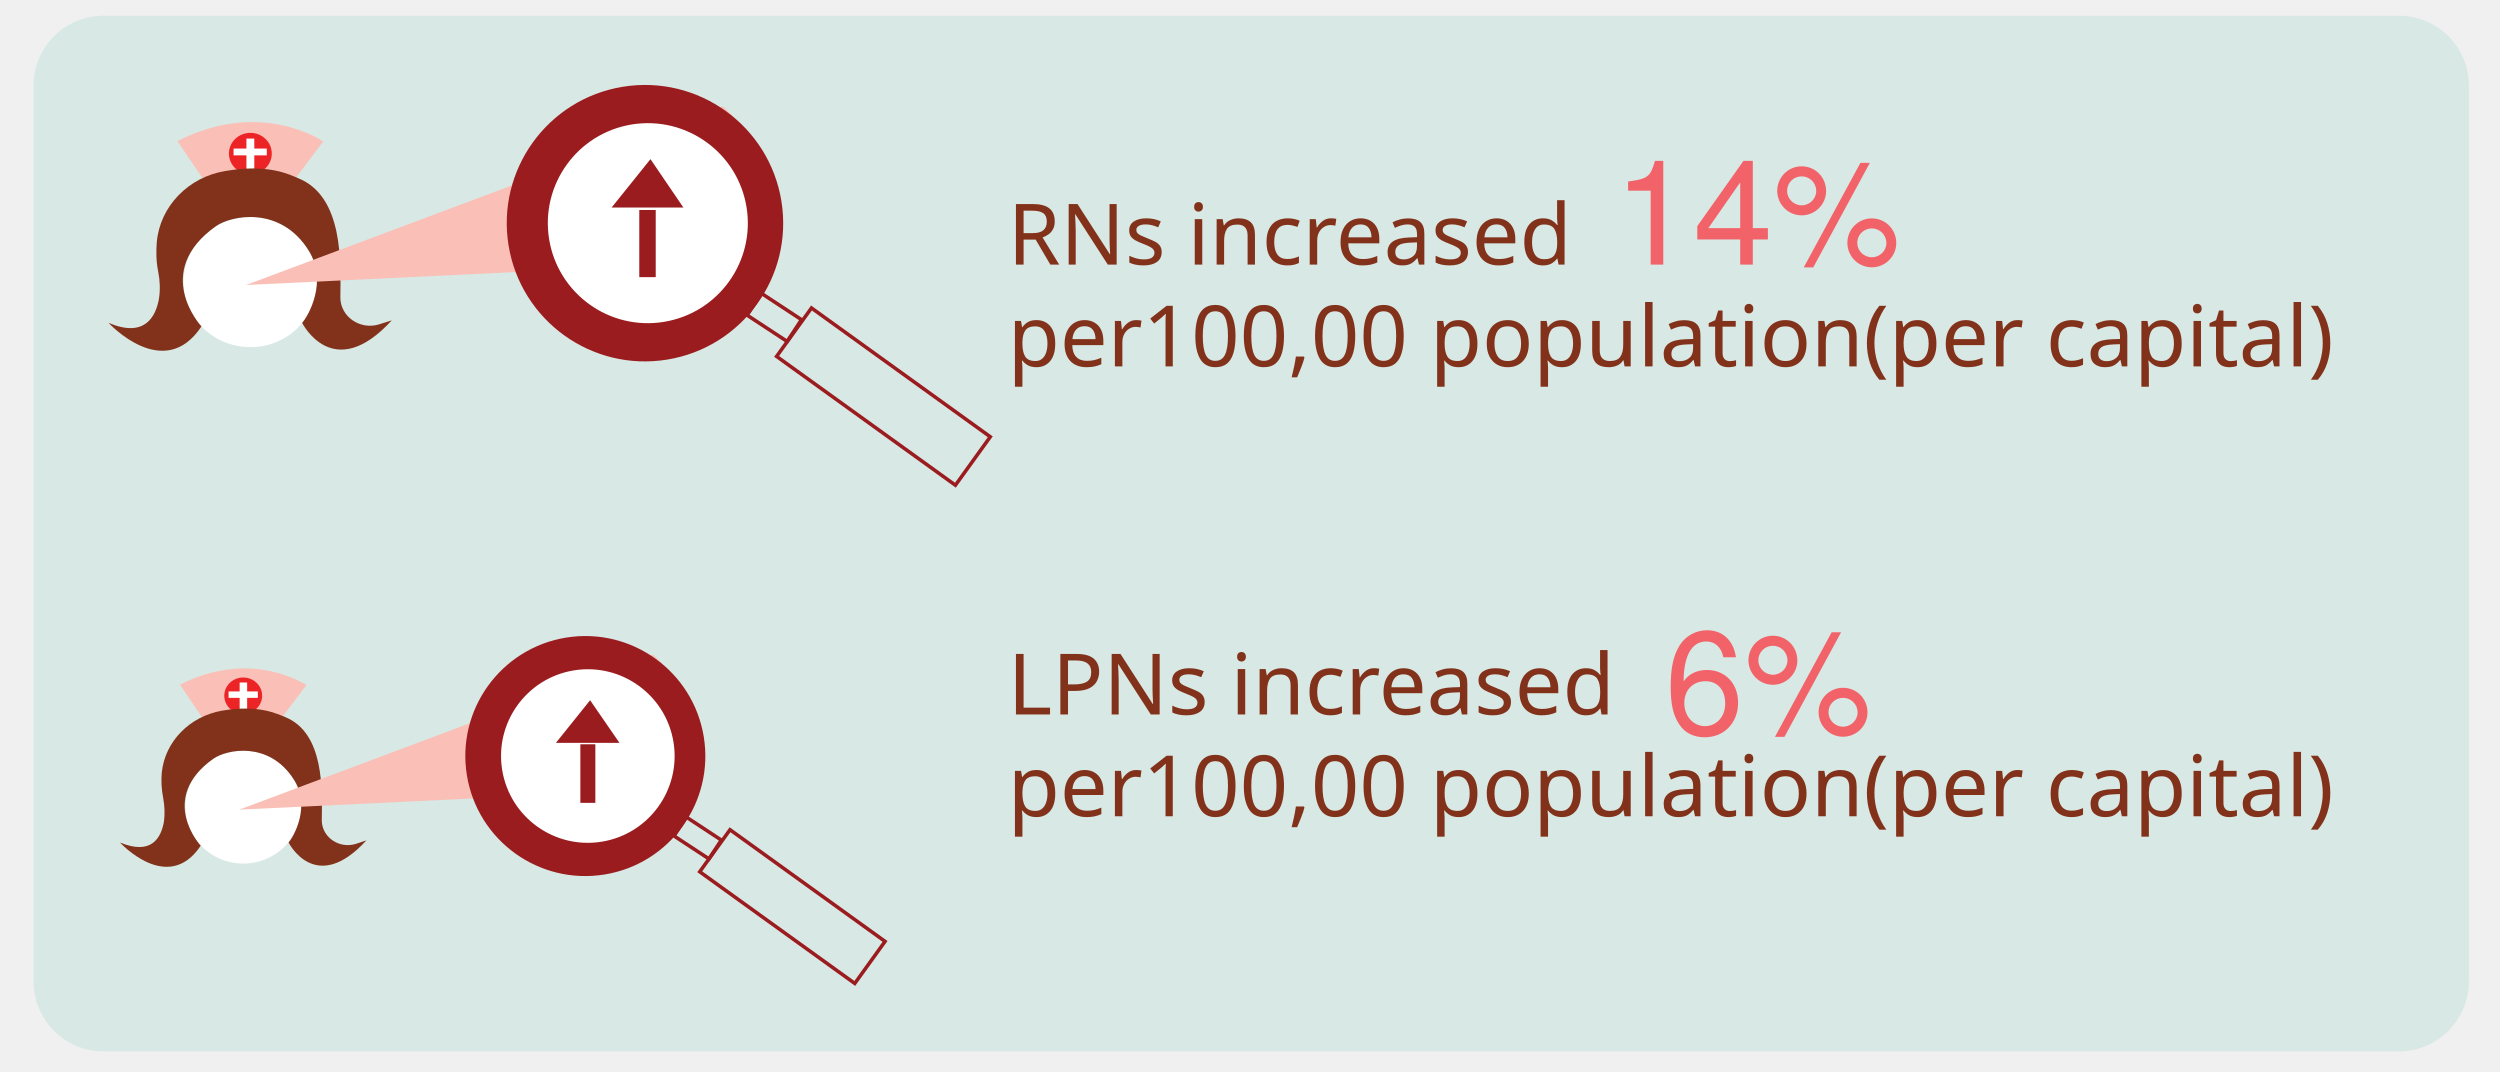
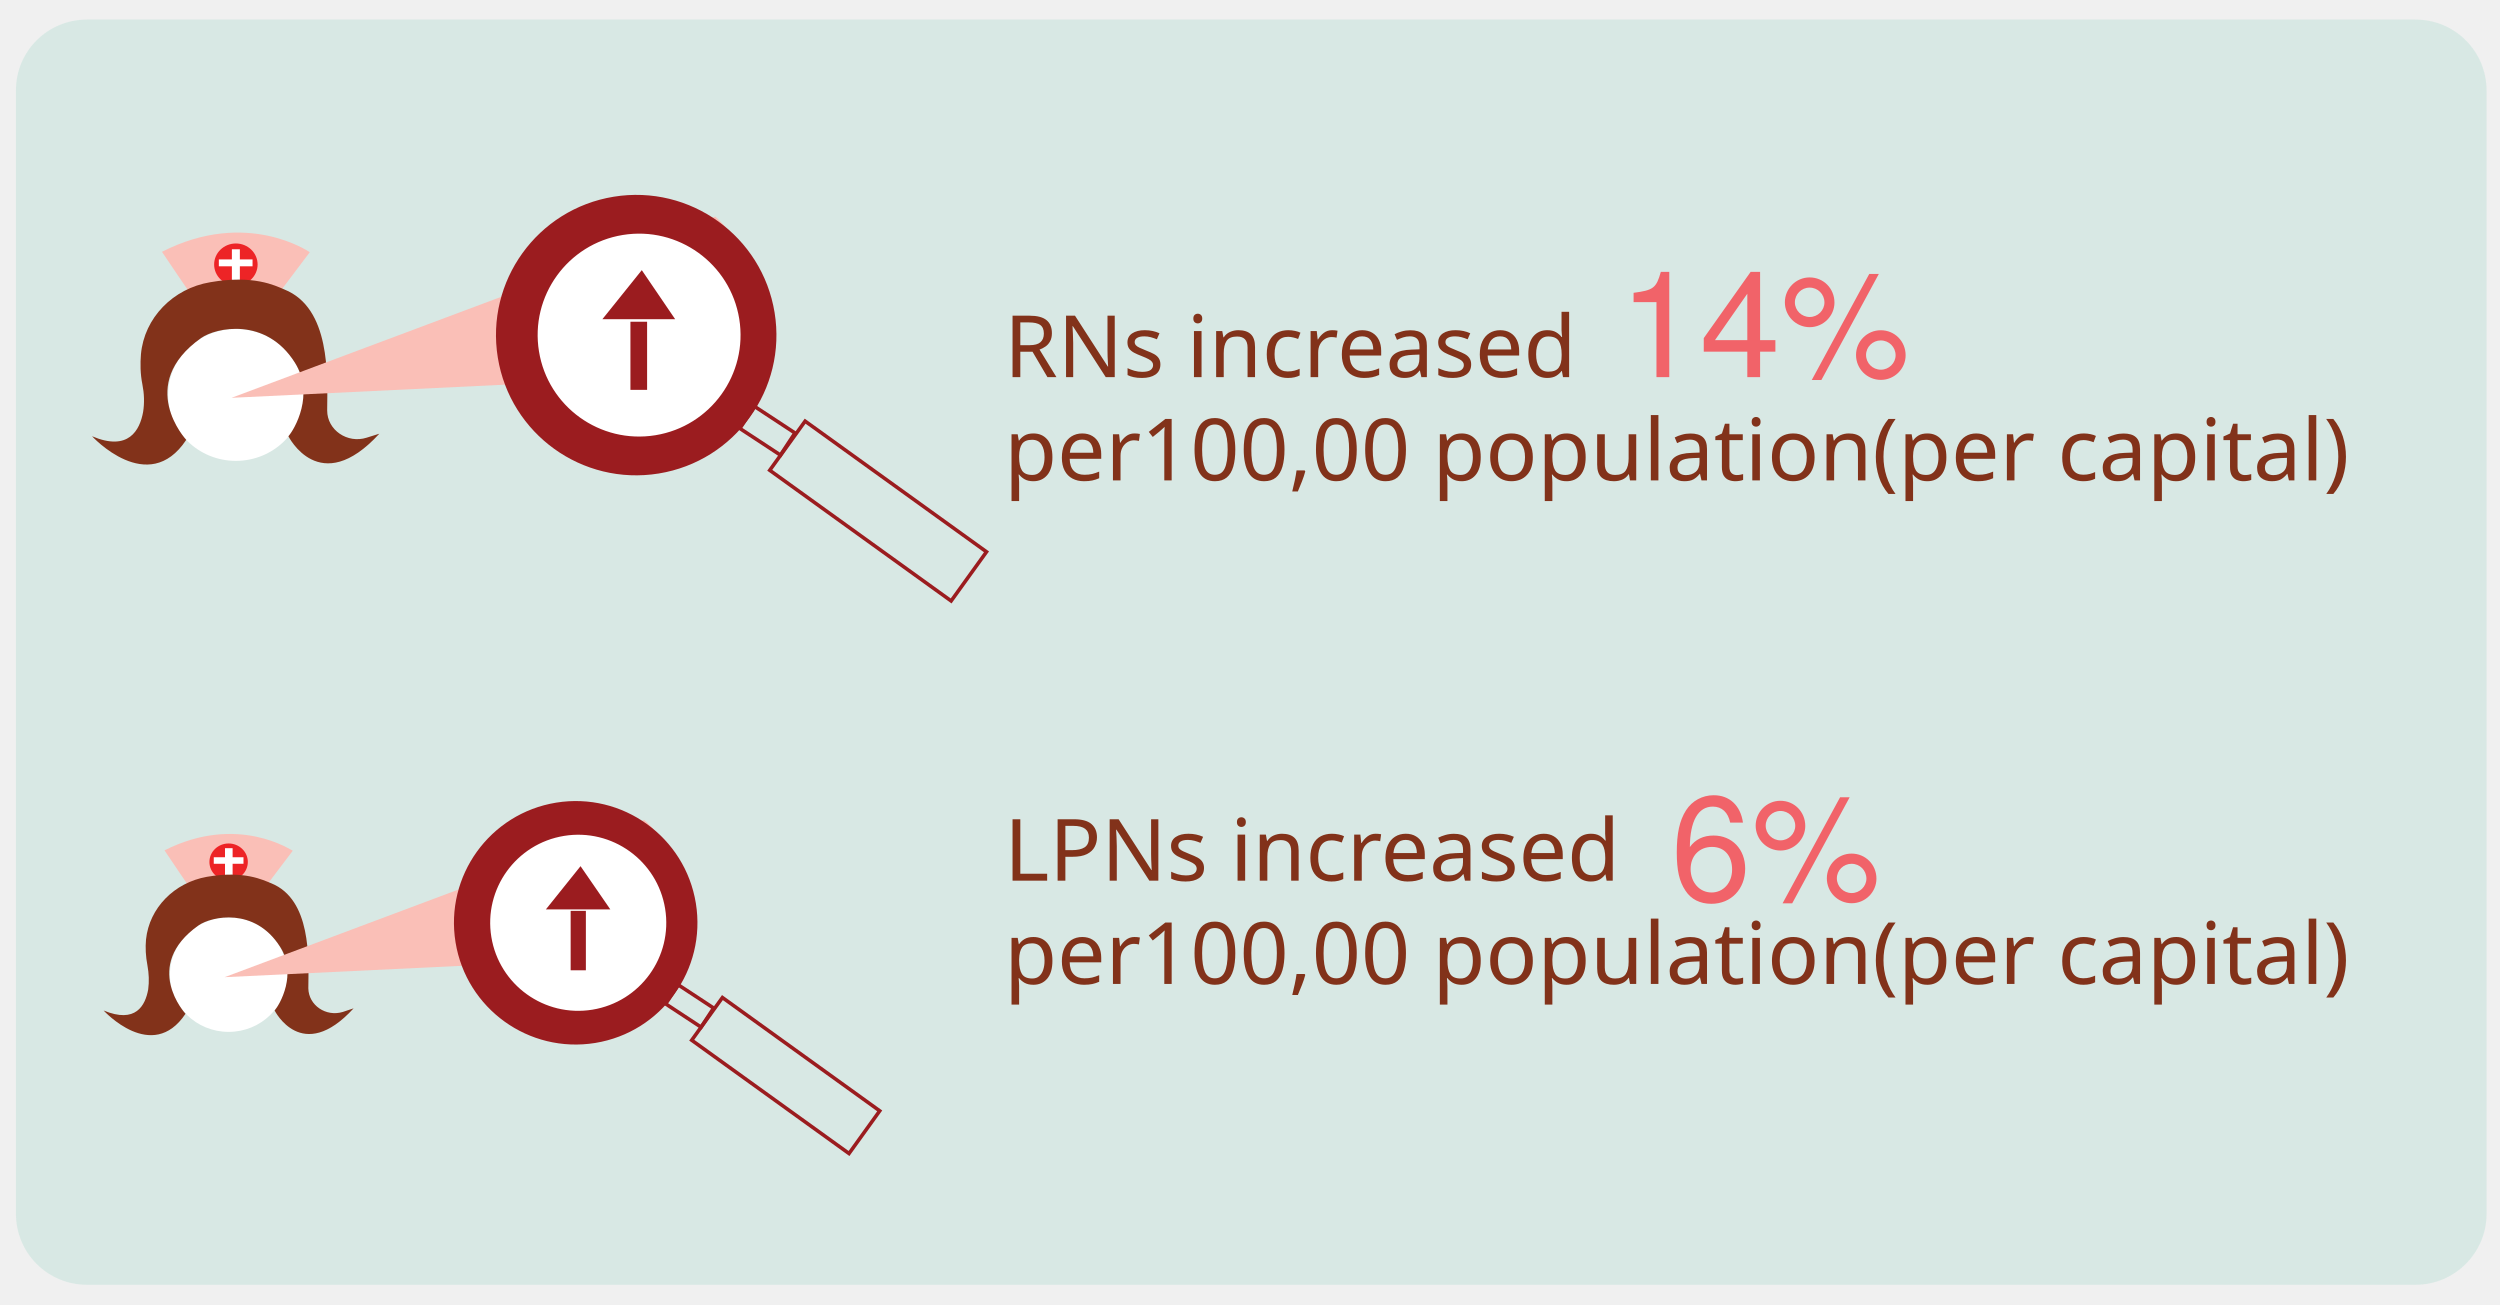
- <svg xmlns="http://www.w3.org/2000/svg" version="1.1" id="rns" x="0px" y="0px" viewBox="0 0 700 300" enable-background="new 0 0 700 300" xml:space="preserve">
-   <path fill="none" stroke="#000000" stroke-miterlimit="10" d="M54.4,62.1C54.4,62.1,54.4,62.1,54.4,62.1" />
-   <path opacity="0.35" fill="#ADDBCF" d="M671.7,294.4H29c-10.9,0-19.6-8.8-19.6-19.6V24.1C9.3,13.2,18.1,4.4,29,4.4h642.7  c10.9,0,19.6,8.8,19.6,19.6v250.7C691.3,285.6,682.5,294.4,671.7,294.4z" />
+ <svg xmlns="http://www.w3.org/2000/svg" version="1.1" id="rns" x="0px" y="0px" viewBox="0 0 690 360" enable-background="new 0 0 690 360" xml:space="preserve">
+   <path fill="none" stroke="#000000" stroke-miterlimit="10" d="M49.4,92.1C49.4,92.1,49.4,92.1,49.4,92.1" />
+   <path opacity="0.35" fill="#ADDBCF" d="M666.7,354.6H24c-10.9,0-19.6-8.8-19.6-19.6V25.1C4.3,14.2,13.1,5.4,24,5.4h642.7  c10.9,0,19.6,8.8,19.6,19.6V335C686.3,345.8,677.5,354.6,666.7,354.6z" />
  <g>
    <g>
      <g>
-         <path fill="#FABFB7" d="M49.7,39.5c0,0,9.3,13.8,9.7,14.3c0.4,0.5,9.4-7,20.4,0l10.7-14.2C90.4,39.6,73.2,27.5,49.7,39.5z" />
-         <ellipse fill="#ED2426" stroke="#ED2426" stroke-miterlimit="10" cx="70.1" cy="43" rx="5.5" ry="5.3" />
+         <path fill="#FABFB7" d="M44.7,69.5c0,0,9.3,13.8,9.7,14.3c0.4,0.5,9.4-7,20.4,0l10.7-14.2C85.4,69.6,68.2,57.5,44.7,69.5z" />
+         <ellipse fill="#ED2426" stroke="#ED2426" stroke-miterlimit="10" cx="65.1" cy="73" rx="5.5" ry="5.3" />
        <g>
-           <rect x="65.9" y="42.1" fill="#FFFFFF" stroke="#FFFFFF" stroke-miterlimit="10" width="8.3" height="0.9" />
-           <rect x="69.5" y="39.3" fill="#FFFFFF" stroke="#FFFFFF" stroke-miterlimit="10" width="1.2" height="7.5" />
+           <rect x="60.9" y="72.1" fill="#FFFFFF" stroke="#FFFFFF" stroke-miterlimit="10" width="8.3" height="0.9" />
+           <rect x="64.5" y="69.3" fill="#FFFFFF" stroke="#FFFFFF" stroke-miterlimit="10" width="1.2" height="7.5" />
        </g>
      </g>
-       <ellipse fill="#FFFFFF" cx="70.1" cy="79" rx="18.7" ry="18.2" />
-       <path fill="#82321A" d="M43.9,67.8c-0.2,2.5-0.2,5.3,0.4,8.3c0.5,2.5,0.6,5.1,0.2,7.6c-0.9,5-4,11-14.1,6.7c0,0,15.5,16.9,26,1    c0,0-14.1-15.2,4.1-28.1c4.1-2.9,17.9-5.9,25.9,6.8c5.5,8.7-0.1,18.4-1.8,20.3c0,0,8.6,17.3,25.1-0.7l-3.5,1.1    c-5.3,1.7-10.9-2.1-10.9-7.5c0,0,0-0.1,0-0.1c0.1-9.6,0.9-28.2-11.8-33.3c-2.6-1.1-8.5-4.1-20.5-2C52.8,49.6,44.8,57.7,43.9,67.8z    " />
+       <ellipse fill="#FFFFFF" cx="65.1" cy="109" rx="18.7" ry="18.2" />
+       <path fill="#82321A" d="M38.9,97.8c-0.2,2.5-0.2,5.3,0.4,8.3c0.5,2.5,0.6,5.1,0.2,7.6c-0.9,5-4,11-14.1,6.7c0,0,15.5,16.9,26,1    c0,0-14.1-15.2,4.1-28.1c4.1-2.9,17.9-5.9,25.9,6.8c5.5,8.7-0.1,18.4-1.8,20.3c0,0,8.6,17.3,25.1-0.7l-3.5,1.1    c-5.3,1.7-10.9-2.1-10.9-7.5c0,0,0-0.1,0-0.1c0.1-9.6,0.9-28.2-11.8-33.3c-2.6-1.1-8.5-4.1-20.5-2C47.8,79.6,39.8,87.7,38.9,97.8z    " />
    </g>
-     <path fill="#FABFB7" d="M68.9,79.8l133.5-50c-2.3-2,26.3,20.8,3.6,43.4L68.9,79.8z" />
+     <path fill="#FABFB7" d="M63.9,109.8l133.5-50c-2.3-2,26.3,20.8,3.6,43.4L63.9,109.8z" />
    <g>
-       <ellipse transform="matrix(0.987 -0.1605 0.1605 0.987 -7.6909 29.791)" fill="#9B1C1F" cx="180.6" cy="62.5" rx="38.7" ry="38.7" />
-       <ellipse transform="matrix(0.987 -0.1605 0.1605 0.987 -7.6808 29.9159)" fill="#FFFFFF" stroke="#9B1C1F" stroke-miterlimit="10" cx="181.4" cy="62.5" rx="28.5" ry="28.5" />
-       <rect x="239" y="80.2" transform="matrix(0.5845 -0.8114 0.8114 0.5845 12.6816 246.8395)" fill="none" stroke="#9B1C1F" stroke-miterlimit="10" width="16.7" height="61.7" />
-       <rect x="213.2" y="82.2" transform="matrix(0.5491 -0.8357 0.8357 0.5491 23.4403 221.2839)" fill="none" stroke="#9B1C1F" stroke-miterlimit="10" width="7.3" height="13.4" />
+       <ellipse transform="matrix(0.987 -0.1605 0.1605 0.987 -12.5702 29.3774)" fill="#9B1C1F" cx="175.6" cy="92.5" rx="38.7" ry="38.7" />
+       <ellipse transform="matrix(0.987 -0.1605 0.1605 0.987 -12.5601 29.5023)" fill="#FFFFFF" stroke="#9B1C1F" stroke-miterlimit="10" cx="176.4" cy="92.5" rx="28.5" ry="28.5" />
+       <rect x="234" y="110.2" transform="matrix(0.5845 -0.8114 0.8114 0.5845 -13.7387 255.2485)" fill="none" stroke="#9B1C1F" stroke-miterlimit="10" width="16.7" height="61.7" />
+       <rect x="208.2" y="112.2" transform="matrix(0.5491 -0.8357 0.8357 0.5491 -3.8859 230.6311)" fill="none" stroke="#9B1C1F" stroke-miterlimit="10" width="7.3" height="13.4" />
      <g>
-         <rect x="179.5" y="59.3" fill="#9B1C1F" stroke="#9B1C1F" stroke-miterlimit="10" width="3.6" height="17.8" />
-         <polygon fill="#9B1C1F" stroke="#9B1C1F" stroke-miterlimit="10" points="172.3,57.6 190.4,57.6 182.1,45.4    " />
+         <rect x="174.5" y="89.3" fill="#9B1C1F" stroke="#9B1C1F" stroke-miterlimit="10" width="3.6" height="17.8" />
+         <polygon fill="#9B1C1F" stroke="#9B1C1F" stroke-miterlimit="10" points="167.3,87.6 185.4,87.6 177.1,75.4    " />
      </g>
    </g>
  </g>
  <g>
    <g>
      <g>
-         <path fill="#FABFB7" d="M50.4,191.7c0,0,8,11.9,8.4,12.4c0.3,0.4,8.2-6.1,17.7,0l9.3-12.3C85.7,191.9,70.8,181.4,50.4,191.7z" />
-         <ellipse fill="#ED2426" stroke="#ED2426" stroke-miterlimit="10" cx="68.1" cy="194.8" rx="4.8" ry="4.6" />
+         <path fill="#FABFB7" d="M45.4,234.7c0,0,8,11.9,8.4,12.4c0.3,0.4,8.2-6.1,17.7,0l9.3-12.3C80.7,234.9,65.8,224.4,45.4,234.7z" />
+         <ellipse fill="#ED2426" stroke="#ED2426" stroke-miterlimit="10" cx="63.1" cy="237.9" rx="4.8" ry="4.6" />
        <g>
-           <rect x="64.5" y="194.1" fill="#FFFFFF" stroke="#FFFFFF" stroke-miterlimit="10" width="7.2" height="0.8" />
-           <rect x="67.6" y="191.6" fill="#FFFFFF" stroke="#FFFFFF" stroke-miterlimit="10" width="1.1" height="6.5" />
+           <rect x="59.5" y="237.1" fill="#FFFFFF" stroke="#FFFFFF" stroke-miterlimit="10" width="7.2" height="0.8" />
+           <rect x="62.6" y="234.6" fill="#FFFFFF" stroke="#FFFFFF" stroke-miterlimit="10" width="1.1" height="6.5" />
        </g>
      </g>
-       <ellipse fill="#FFFFFF" cx="68.1" cy="226" rx="16.2" ry="15.8" />
-       <path fill="#82321A" d="M45.3,216.3c-0.2,2.2-0.1,4.6,0.4,7.2c0.4,2.2,0.5,4.4,0.2,6.6c-0.8,4.4-3.4,9.5-12.3,5.8    c0,0,13.4,14.7,22.6,0.9c0,0-12.2-13.2,3.6-24.4c3.6-2.5,15.5-5.1,22.5,5.9c4.8,7.5-0.1,16-1.5,17.6c0,0,7.5,15,21.8-0.6l-3,1    c-4.6,1.4-9.4-1.8-9.5-6.5c0,0,0-0.1,0-0.1c0.1-8.3,0.8-24.4-10.2-28.9c-2.3-0.9-7.4-3.6-17.8-1.8    C53.1,200.6,46.2,207.6,45.3,216.3z" />
+       <ellipse fill="#FFFFFF" cx="63.1" cy="269" rx="16.2" ry="15.8" />
+       <path fill="#82321A" d="M40.3,259.3c-0.2,2.2-0.1,4.6,0.4,7.2c0.4,2.2,0.5,4.4,0.2,6.6c-0.8,4.4-3.4,9.5-12.3,5.8    c0,0,13.4,14.7,22.6,0.9c0,0-12.2-13.2,3.6-24.4c3.6-2.5,15.5-5.1,22.5,5.9c4.8,7.5-0.1,16-1.5,17.6c0,0,7.5,15,21.8-0.6l-3,1    c-4.6,1.4-9.4-1.8-9.5-6.5c0,0,0-0.1,0-0.1c0.1-8.3,0.8-24.4-10.2-28.9c-2.3-0.9-7.4-3.6-17.8-1.8    C48.1,243.6,41.2,250.6,40.3,259.3z" />
    </g>
-     <path fill="#FABFB7" d="M67,226.7l115.8-43.4c-2-1.7,22.8,18,3.1,37.7L67,226.7z" />
+     <path fill="#FABFB7" d="M62,269.7l115.8-43.4c-2-1.7,22.8,18,3.1,37.7L62,269.7z" />
    <g>
-       <ellipse transform="matrix(0.987 -0.1605 0.1605 0.987 -31.8539 29.0522)" fill="#9B1C1F" cx="163.9" cy="211.7" rx="33.6" ry="33.6" />
-       <ellipse transform="matrix(0.987 -0.1605 0.1605 0.987 -31.8451 29.1605)" fill="#FFFFFF" stroke="#9B1C1F" stroke-miterlimit="10" cx="164.6" cy="211.7" rx="24.8" ry="24.8" />
-       <rect x="214.6" y="227.1" transform="matrix(0.5845 -0.8114 0.8114 0.5845 -113.7769 285.4765)" fill="none" stroke="#9B1C1F" stroke-miterlimit="10" width="14.5" height="53.5" />
-       <rect x="192.2" y="228.8" transform="matrix(0.5491 -0.8357 0.8357 0.5491 -108.0163 269.05)" fill="none" stroke="#9B1C1F" stroke-miterlimit="10" width="6.3" height="11.7" />
+       <ellipse transform="matrix(0.987 -0.1605 0.1605 0.987 -38.821 28.8072)" fill="#9B1C1F" cx="158.9" cy="254.7" rx="33.6" ry="33.6" />
+       <ellipse transform="matrix(0.987 -0.1605 0.1605 0.987 -38.8123 28.9155)" fill="#FFFFFF" stroke="#9B1C1F" stroke-miterlimit="10" cx="159.6" cy="254.7" rx="24.8" ry="24.8" />
+       <rect x="209.6" y="270.1" transform="matrix(0.5845 -0.8114 0.8114 0.5845 -150.7541 299.2917)" fill="none" stroke="#9B1C1F" stroke-miterlimit="10" width="14.5" height="53.5" />
+       <rect x="187.2" y="271.8" transform="matrix(0.5491 -0.8357 0.8357 0.5491 -146.2157 284.2629)" fill="none" stroke="#9B1C1F" stroke-miterlimit="10" width="6.3" height="11.7" />
      <g>
-         <rect x="163" y="208.9" fill="#9B1C1F" stroke="#9B1C1F" stroke-miterlimit="10" width="3.2" height="15.4" />
-         <polygon fill="#9B1C1F" stroke="#9B1C1F" stroke-miterlimit="10" points="156.7,207.5 172.5,207.5 165.2,196.9    " />
+         <rect x="158" y="251.9" fill="#9B1C1F" stroke="#9B1C1F" stroke-miterlimit="10" width="3.2" height="15.4" />
+         <polygon fill="#9B1C1F" stroke="#9B1C1F" stroke-miterlimit="10" points="151.7,250.5 167.5,250.5 160.2,239.9    " />
      </g>
    </g>
  </g>
  <g>
-     <text transform="matrix(1 0 0 1 282.1675 74.0842)">
+     <text transform="matrix(1 0 0 1 277.1675 104.0842)">
      <tspan x="0" y="0" fill="#82321A" font-family="'Helvetica-Bold'" font-size="23.738px">RNs increased</tspan>
      <tspan x="0" y="28.5" fill="#82321A" font-family="'Helvetica-Bold'" font-size="23.738px">per100,00 population(per capital)</tspan>
    </text>
-     <text transform="matrix(1 0 0 1 451.7793 74.0832)" fill="#F16369" font-family="'Helvetica'" font-size="40.172px">14%</text>
+     <text transform="matrix(1 0 0 1 446.7793 104.0832)" fill="#F16369" font-family="'Helvetica'" font-size="40.172px">14%</text>
  </g>
  <g>
-     <text transform="matrix(1 0 0 1 282.1685 200.0554)">
+     <text transform="matrix(1 0 0 1 277.1685 243.0658)">
      <tspan x="0" y="0" fill="#82321A" font-family="'Helvetica-Bold'" font-size="23.738px">LPNs increased  </tspan>
      <tspan x="0" y="28.5" fill="#82321A" font-family="'Helvetica-Bold'" font-size="23.738px">per100,00 population(per capital)</tspan>
    </text>
-     <text transform="matrix(1 0 0 1 466.0591 205.5193)" fill="#F16369" font-family="'Helvetica'" font-size="40.172px">6%</text>
+     <text transform="matrix(1 0 0 1 461.0591 248.5296)" fill="#F16369" font-family="'Helvetica'" font-size="40.172px">6%</text>
  </g>
</svg>
